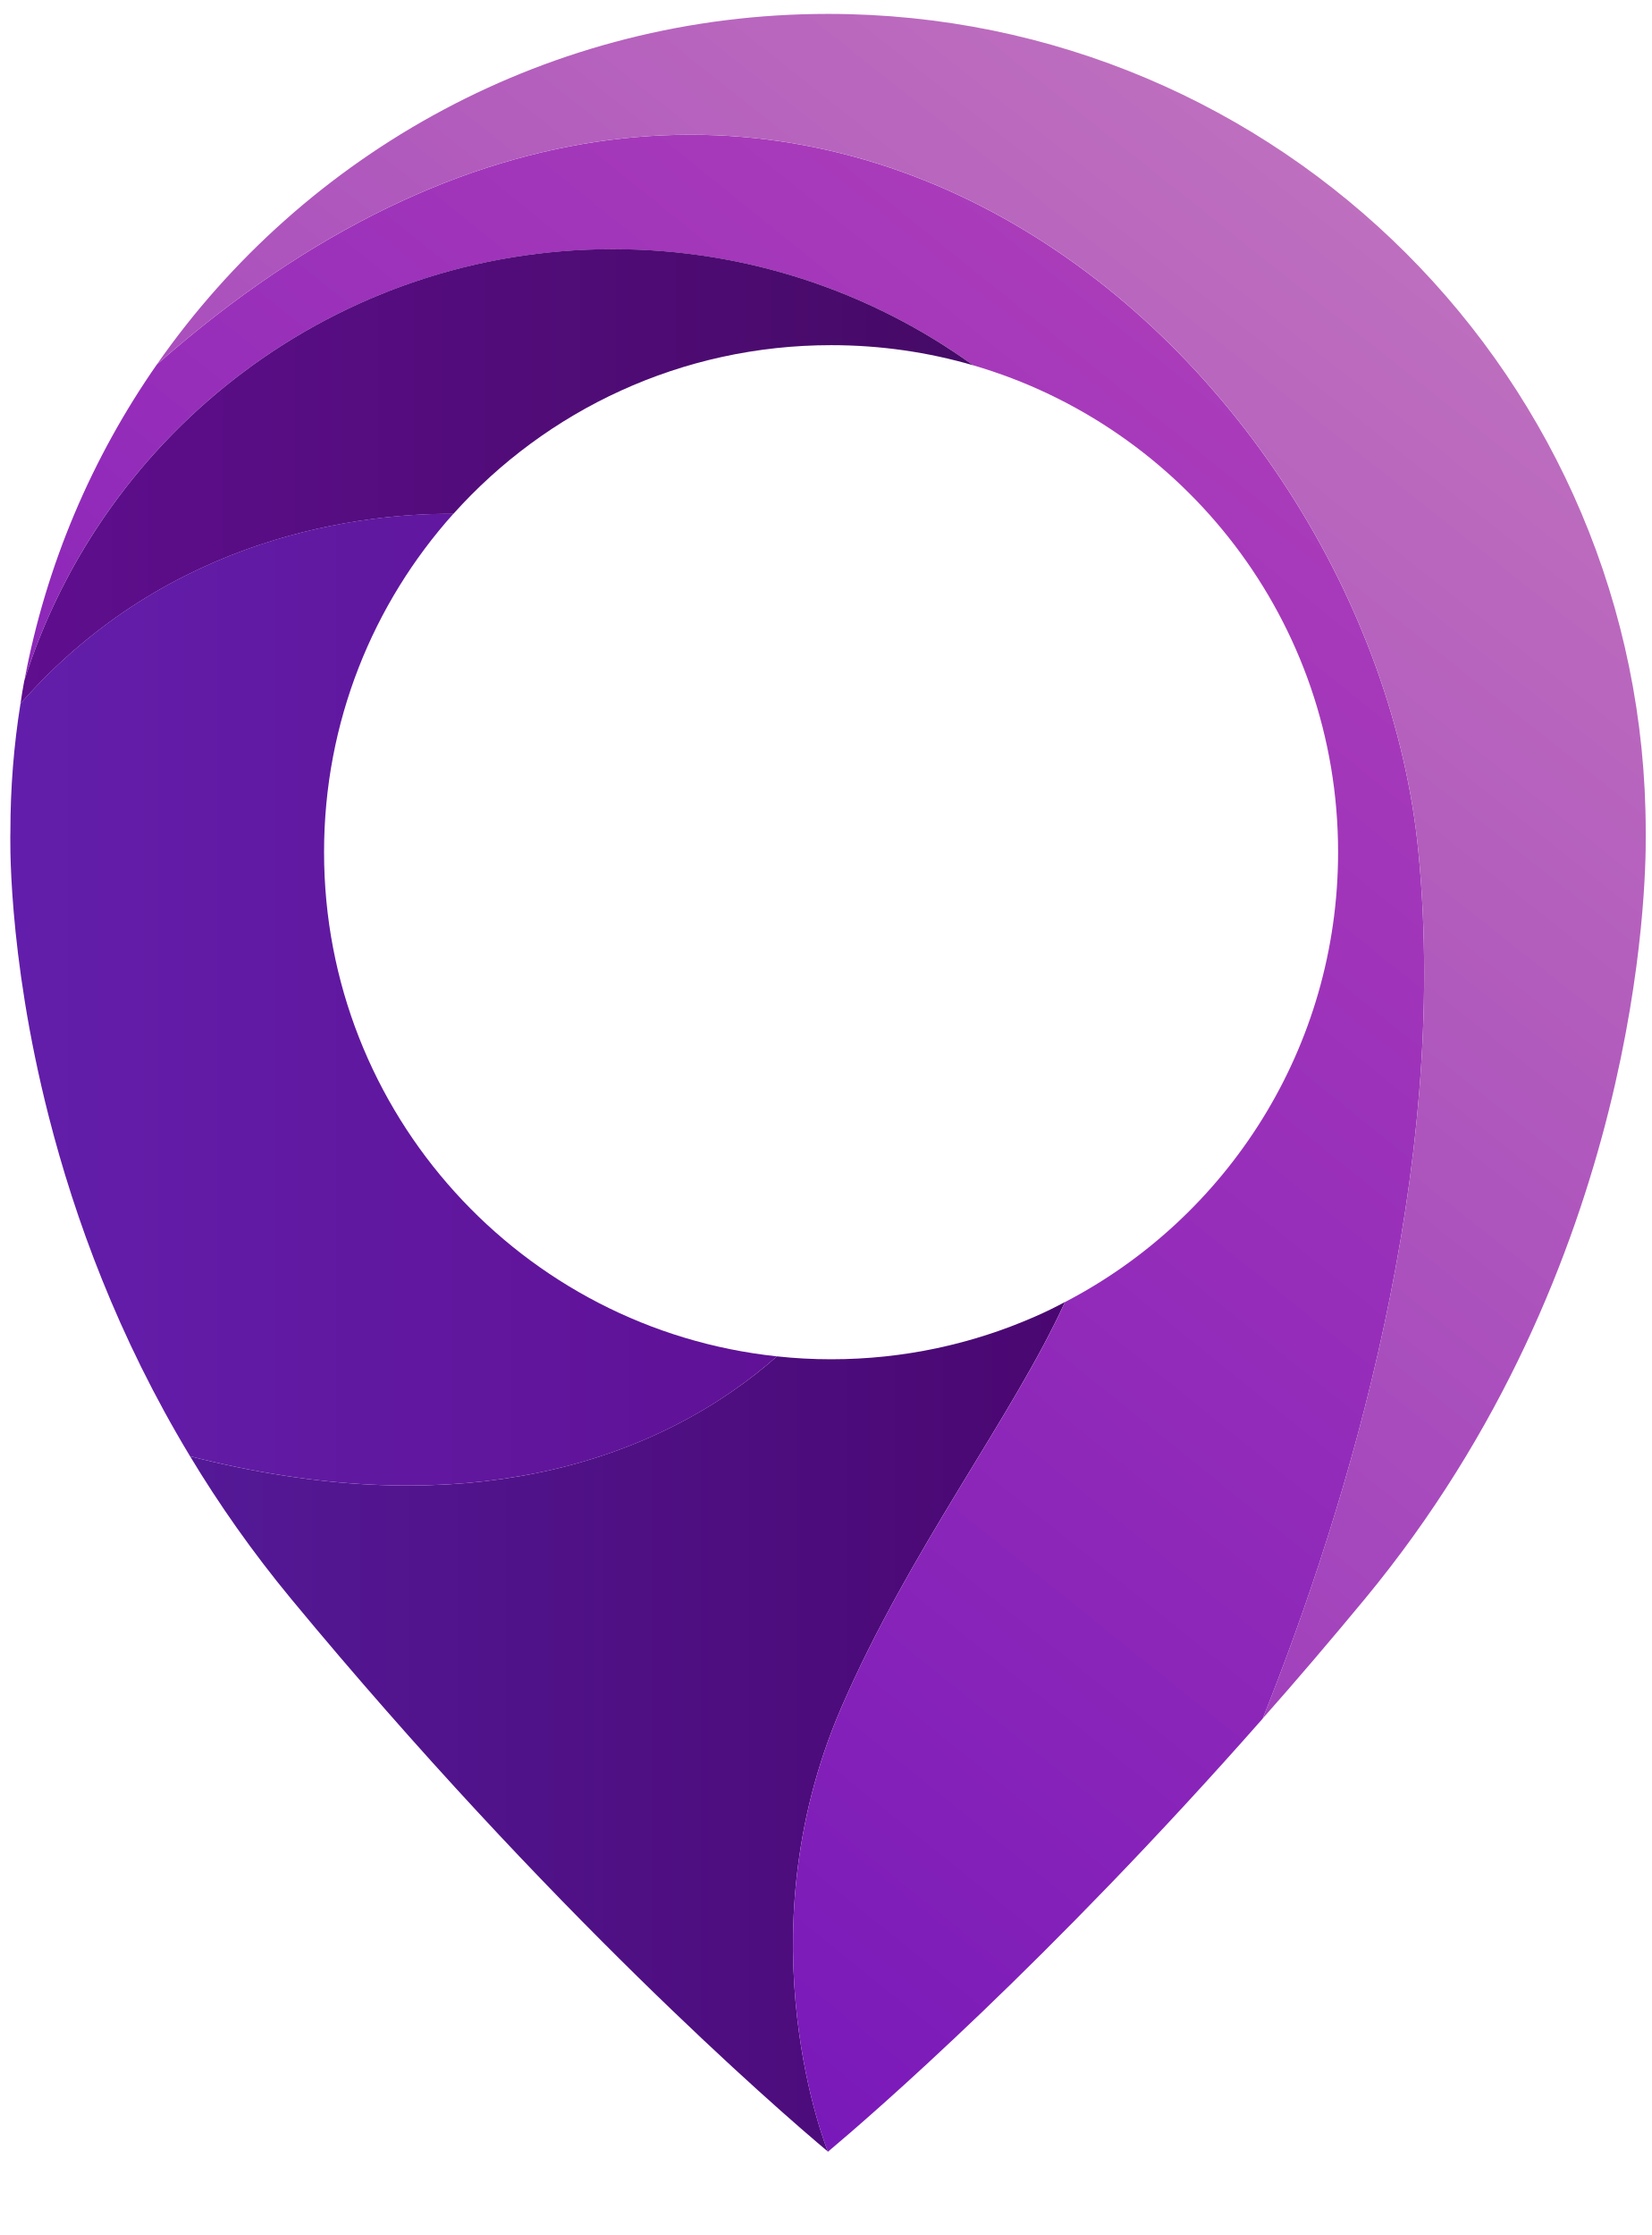
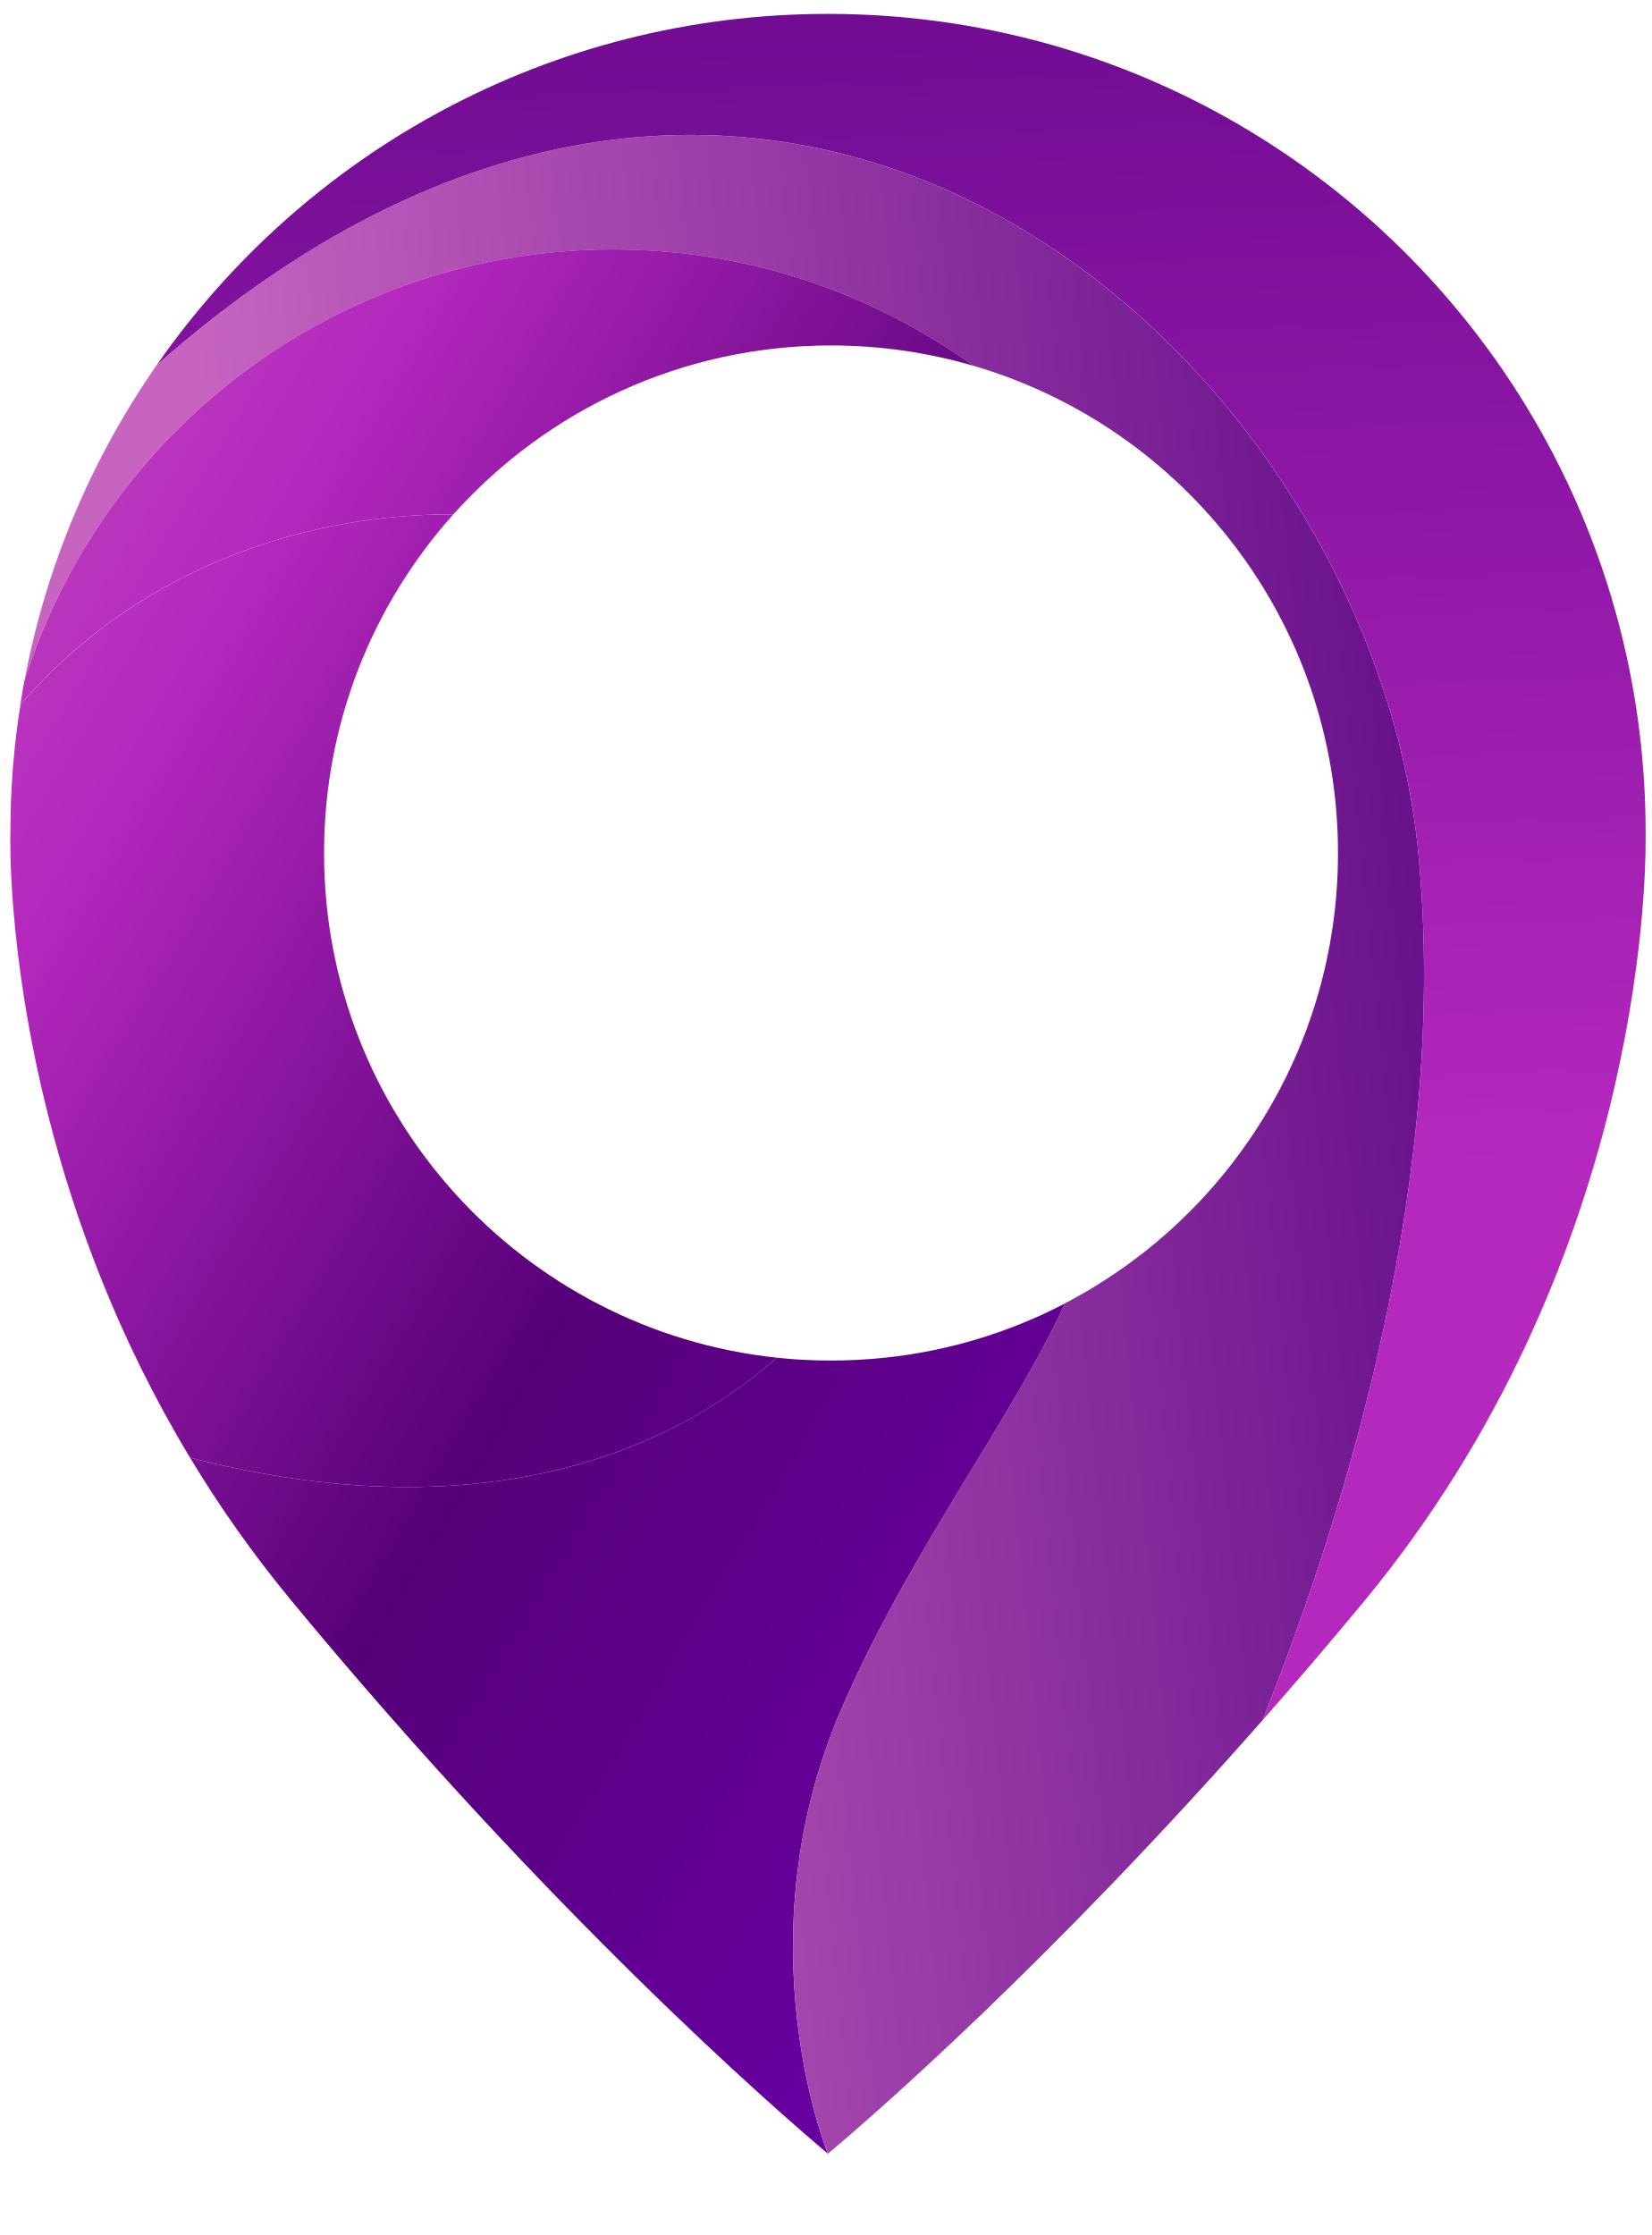
<svg xmlns="http://www.w3.org/2000/svg" width="17" height="23" viewBox="0 0 17 23" fill="none">
-   <path d="M8.654 17.583C7.629 19.963 8.521 22.142 8.521 22.142C7.991 21.698 5.66 19.674 2.998 16.456C2.598 15.972 2.252 15.478 1.956 14.986C3.312 15.332 4.432 15.35 5.344 15.192H5.346C6.598 14.976 7.458 14.433 7.996 13.958C8.179 13.978 8.365 13.988 8.554 13.988C9.299 13.988 10.008 13.831 10.649 13.55C10.755 13.504 10.859 13.453 10.961 13.398C10.425 14.573 9.349 15.969 8.654 17.583Z" fill="url(#paint0_linear_2540_5217)" />
-   <path d="M12.995 17.686C10.79 20.19 8.98 21.758 8.521 22.143C8.521 22.143 7.629 19.964 8.654 17.583C9.349 15.969 10.425 14.574 10.961 13.399C12.631 12.531 13.771 10.783 13.771 8.769C13.771 6.395 12.185 4.391 10.015 3.759C8.972 3.007 7.69 2.565 6.308 2.565C3.468 2.565 1.064 4.429 0.252 6.999C0.474 5.809 0.948 4.707 1.614 3.751C8.019 -1.896 14.107 3.702 14.598 8.769C14.917 12.058 13.875 15.481 12.995 17.686Z" fill="url(#paint1_linear_2540_5217)" />
-   <path d="M10.015 3.759C9.551 3.624 9.061 3.552 8.554 3.552C7.011 3.552 5.622 4.221 4.666 5.288C3.768 5.283 1.749 5.487 0.211 7.241C0.222 7.162 0.235 7.083 0.25 7.004C0.25 7.002 0.252 7 0.252 6.999C1.065 4.429 3.468 2.564 6.308 2.564C7.69 2.564 8.972 3.007 10.015 3.759Z" fill="url(#paint2_linear_2540_5217)" />
-   <path d="M7.996 13.958C7.458 14.434 6.598 14.977 5.346 15.192H5.344C4.433 15.35 3.312 15.332 1.956 14.986C1.213 13.756 0.768 12.533 0.502 11.49C0.066 9.786 0.107 8.558 0.107 8.558C0.107 8.109 0.142 7.67 0.211 7.24C1.749 5.486 3.768 5.282 4.666 5.287C3.839 6.21 3.335 7.431 3.335 8.769C3.335 11.462 5.375 13.68 7.996 13.958Z" fill="url(#paint3_linear_2540_5217)" />
-   <path d="M14.045 16.456C13.688 16.887 13.337 17.299 12.995 17.685C13.875 15.48 14.917 12.058 14.598 8.769C14.107 3.701 8.019 -1.896 1.614 3.751C3.134 1.569 5.662 0.143 8.521 0.143C13.169 0.143 16.937 3.91 16.937 8.559V8.608C16.941 9.092 16.885 13.021 14.045 16.456Z" fill="url(#paint4_linear_2540_5217)" />
+   <path d="M8.654 17.6C7.629 19.983 8.52 22.163 8.52 22.163C7.991 21.718 5.66 19.693 2.998 16.471C2.598 15.987 2.252 15.493 1.956 15.001C3.312 15.347 4.432 15.365 5.344 15.207H5.346C6.598 14.991 7.458 14.447 7.996 13.972C8.179 13.992 8.365 14.001 8.554 14.001C9.299 14.001 10.008 13.845 10.648 13.563C10.755 13.517 10.859 13.466 10.961 13.412C10.425 14.588 9.349 15.984 8.654 17.6H8.654Z" fill="url(#paint0_linear_5125_1055)" />
+   <path d="M12.994 17.702C10.789 20.208 8.98 21.778 8.521 22.163C8.521 22.163 7.629 19.983 8.654 17.6C9.348 15.984 10.424 14.588 10.96 13.412C12.63 12.542 13.77 10.793 13.77 8.778C13.77 6.401 12.184 4.395 10.014 3.763C8.972 3.01 7.69 2.568 6.308 2.568C3.468 2.568 1.065 4.433 0.252 7.006C0.474 5.815 0.948 4.712 1.614 3.755C8.019 -1.897 14.106 3.706 14.597 8.778C14.916 12.07 13.874 15.495 12.994 17.702L12.994 17.702Z" fill="url(#paint1_linear_5125_1055)" />
+   <path d="M10.014 3.763C9.551 3.628 9.06 3.555 8.553 3.555C7.01 3.555 5.622 4.226 4.666 5.293C3.767 5.288 1.749 5.492 0.211 7.247C0.222 7.169 0.235 7.089 0.25 7.01C0.25 7.009 0.252 7.007 0.252 7.005C1.065 4.433 3.468 2.567 6.308 2.567C7.69 2.567 8.971 3.01 10.014 3.762V3.763Z" fill="url(#paint2_linear_5125_1055)" />
+   <path d="M7.996 13.972C7.458 14.448 6.597 14.991 5.345 15.207H5.343C4.432 15.365 3.311 15.347 1.956 15.001C1.212 13.769 0.768 12.546 0.502 11.502C0.066 9.795 0.107 8.567 0.107 8.567C0.107 8.117 0.142 7.678 0.211 7.248C1.749 5.492 3.768 5.288 4.666 5.293C3.838 6.217 3.335 7.439 3.335 8.778C3.335 11.474 5.375 13.694 7.996 13.972V13.972Z" fill="url(#paint3_linear_5125_1055)" />
+   <path d="M16.199 5.114C16.672 6.168 16.936 7.336 16.936 8.567V8.616C16.939 9.1 16.883 13.033 14.044 16.472C13.687 16.903 13.336 17.315 12.994 17.702C13.874 15.495 14.916 12.07 14.597 8.777C14.106 3.705 8.019 -1.897 1.614 3.755C3.134 1.571 5.661 0.143 8.521 0.143C11.939 0.143 14.882 2.183 16.199 5.114Z" fill="url(#paint4_linear_5125_1055)" />
  <defs>
-     <linearGradient id="paint0_linear_2540_5217" x1="1.956" y1="17.77" x2="10.961" y2="17.77" gradientUnits="userSpaceOnUse">
-       <stop stop-color="#541997" />
-       <stop offset="1" stop-color="#4A0771" />
+     <linearGradient id="paint0_linear_5125_1055" x1="-6.599" y1="8.06" x2="19.634" y2="23.646" gradientUnits="userSpaceOnUse">
+       <stop stop-color="#C764C0" />
+       <stop offset="0.22" stop-color="#B528BE" />
+       <stop offset="0.44" stop-color="#560078" />
+       <stop offset="0.7" stop-color="#6B00A9" />
+       <stop offset="1" stop-color="#550081" />
    </linearGradient>
-     <linearGradient id="paint1_linear_2540_5217" x1="2.203" y1="17.054" x2="12.702" y2="4.018" gradientUnits="userSpaceOnUse">
-       <stop stop-color="#7919B9" />
-       <stop offset="1" stop-color="#AA3CBA" />
+     <linearGradient id="paint1_linear_5125_1055" x1="17.345" y1="10.793" x2="2.883" y2="12.256" gradientUnits="userSpaceOnUse">
+       <stop stop-color="#550081" />
+       <stop offset="1" stop-color="#C764C0" />
    </linearGradient>
-     <linearGradient id="paint2_linear_2540_5217" x1="0.211" y1="4.902" x2="10.015" y2="4.902" gradientUnits="userSpaceOnUse">
-       <stop stop-color="#5F0E8E" />
-       <stop offset="1" stop-color="#450A66" />
+     <linearGradient id="paint2_linear_5125_1055" x1="-2.411" y1="1.012" x2="23.822" y2="16.598" gradientUnits="userSpaceOnUse">
+       <stop stop-color="#C764C0" />
+       <stop offset="0.22" stop-color="#B528BE" />
+       <stop offset="0.44" stop-color="#560078" />
+       <stop offset="0.7" stop-color="#6B00A9" />
+       <stop offset="1" stop-color="#550081" />
    </linearGradient>
-     <linearGradient id="paint3_linear_2540_5217" x1="0.107" y1="10.287" x2="7.996" y2="10.287" gradientUnits="userSpaceOnUse">
-       <stop stop-color="#621EAA" />
-       <stop offset="1" stop-color="#601196" />
+     <linearGradient id="paint3_linear_5125_1055" x1="-4.926" y1="5.243" x2="21.308" y2="20.83" gradientUnits="userSpaceOnUse">
+       <stop stop-color="#C764C0" />
+       <stop offset="0.22" stop-color="#B528BE" />
+       <stop offset="0.44" stop-color="#560078" />
+       <stop offset="0.7" stop-color="#6B00A9" />
+       <stop offset="1" stop-color="#550081" />
    </linearGradient>
-     <linearGradient id="paint4_linear_2540_5217" x1="4.604" y1="14.158" x2="14.13" y2="2.156" gradientUnits="userSpaceOnUse">
-       <stop stop-color="#9B37BC" />
-       <stop offset="1" stop-color="#BE6FBE" />
+     <linearGradient id="paint4_linear_5125_1055" x1="9.507" y1="12.314" x2="8.869" y2="-4.781" gradientUnits="userSpaceOnUse">
+       <stop stop-color="#B528BE" />
+       <stop offset="1" stop-color="#550081" />
    </linearGradient>
  </defs>
</svg>
